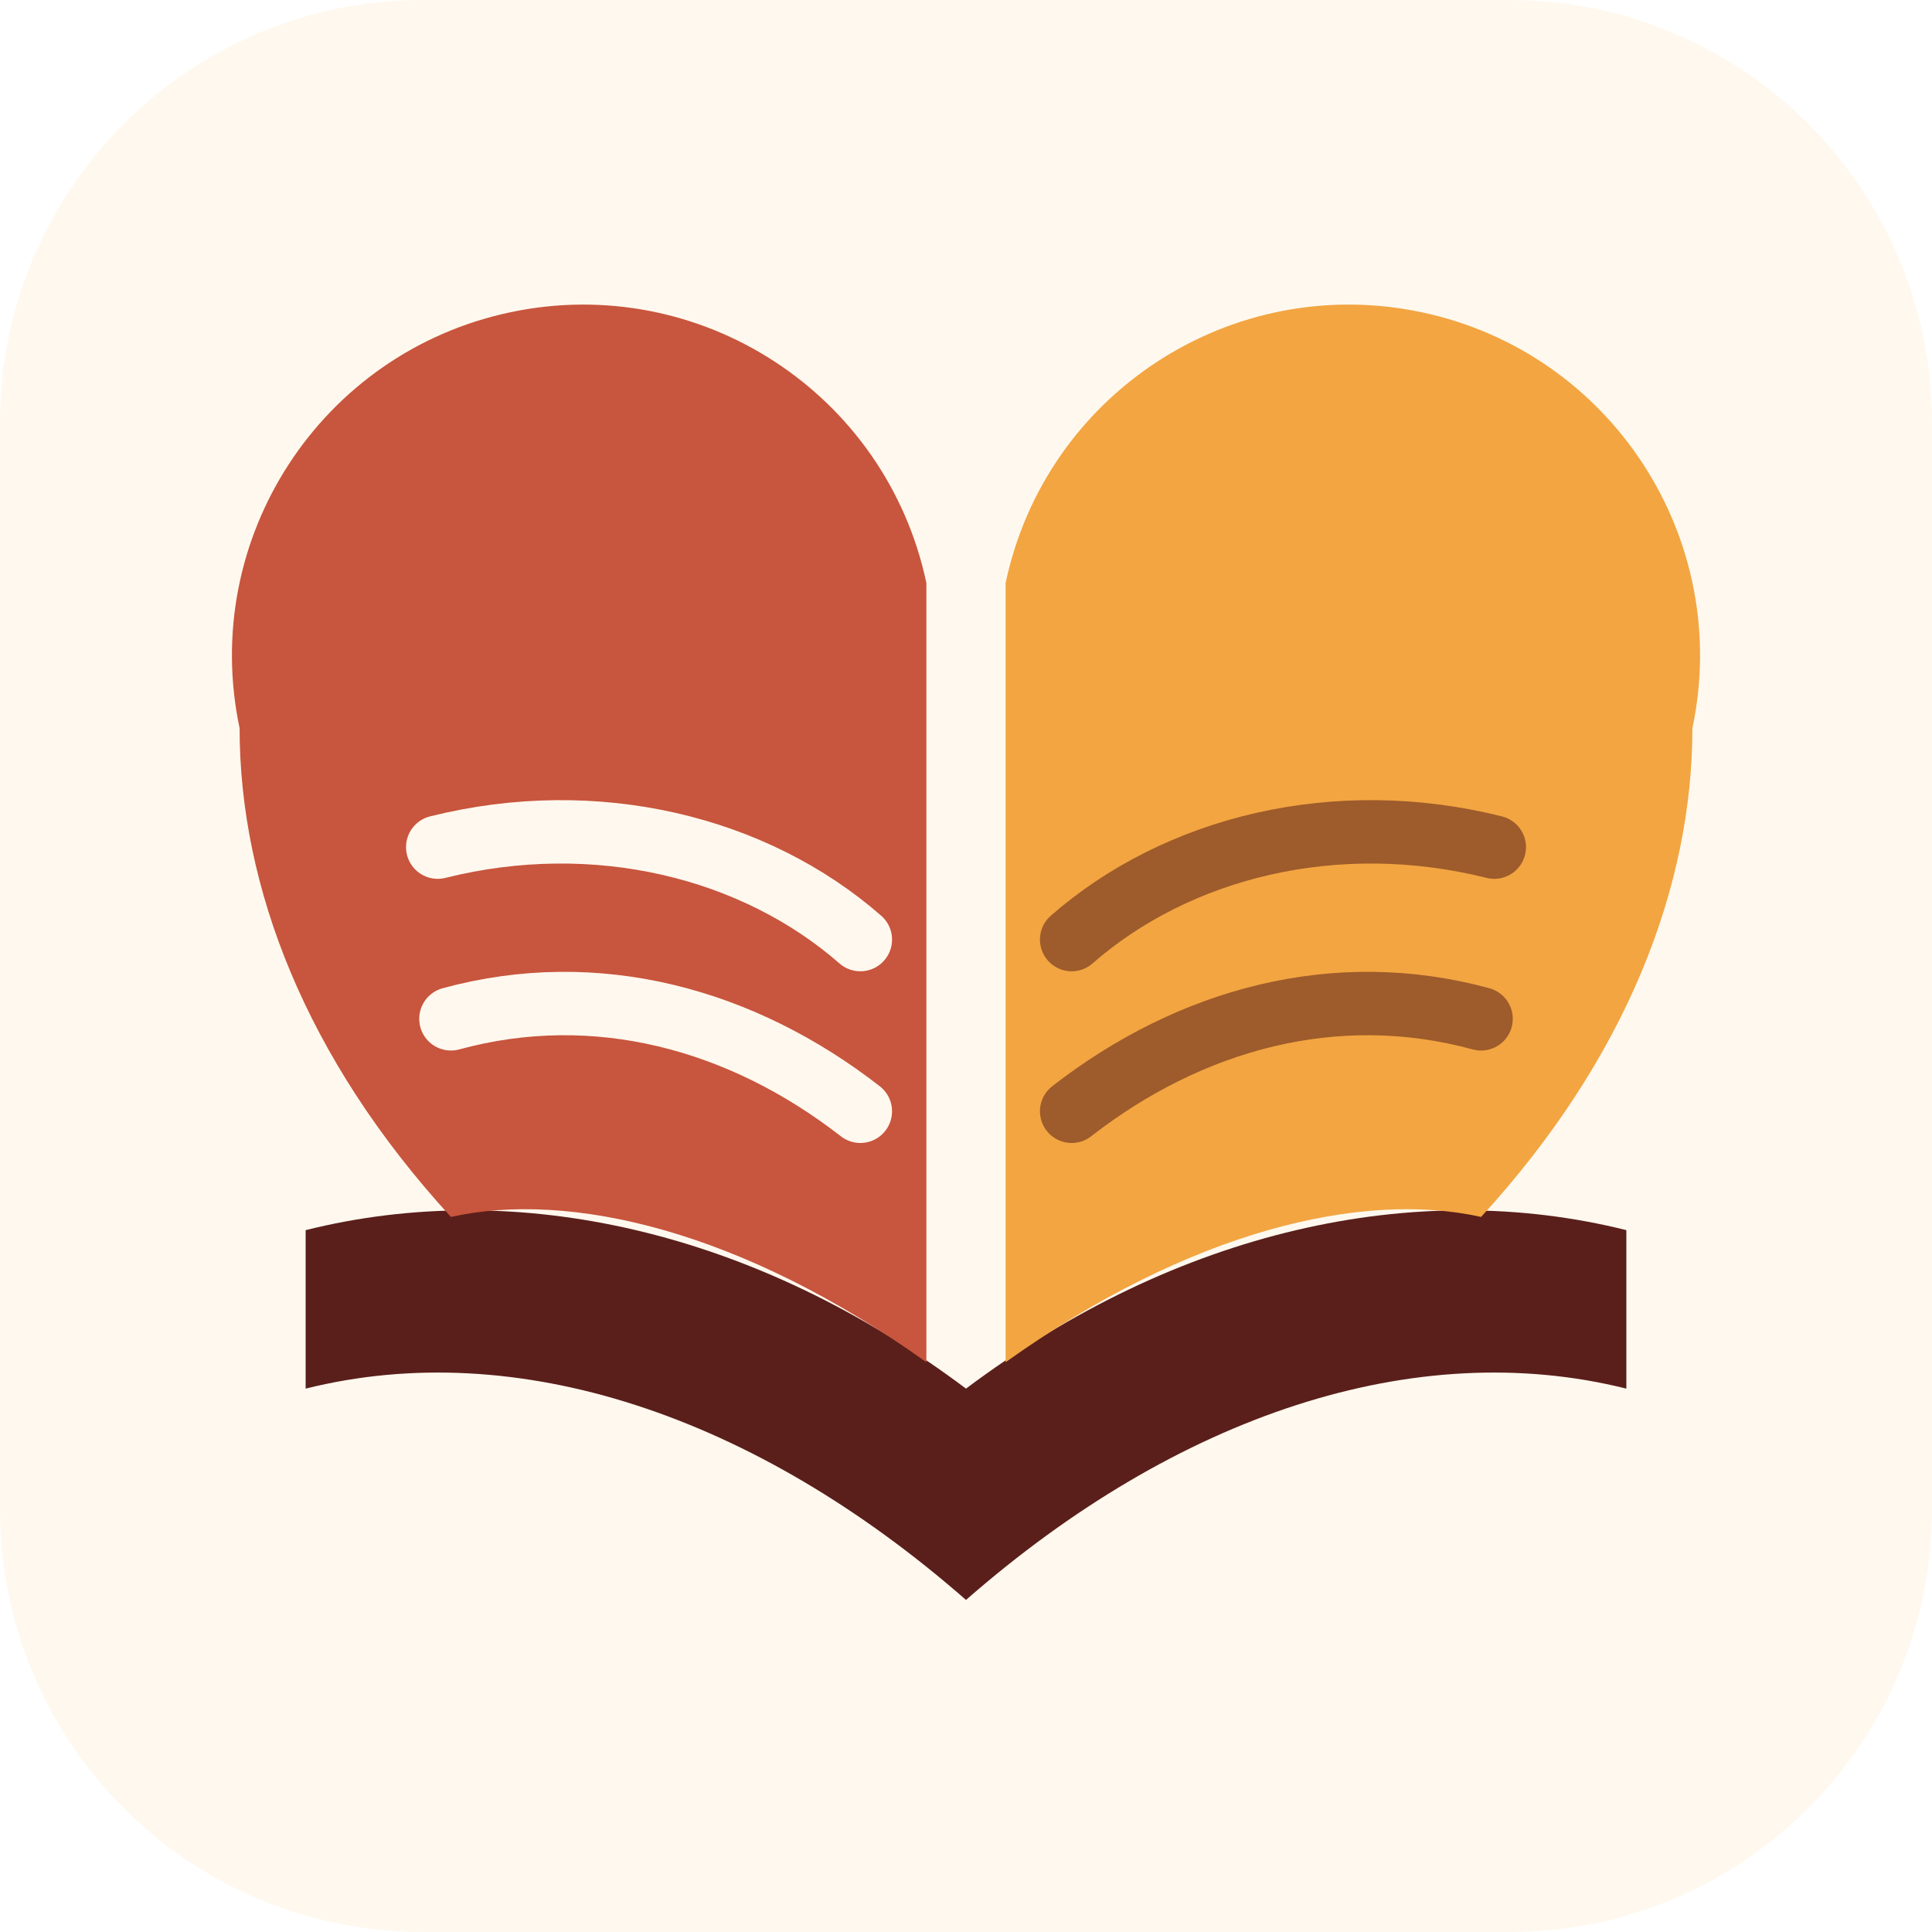
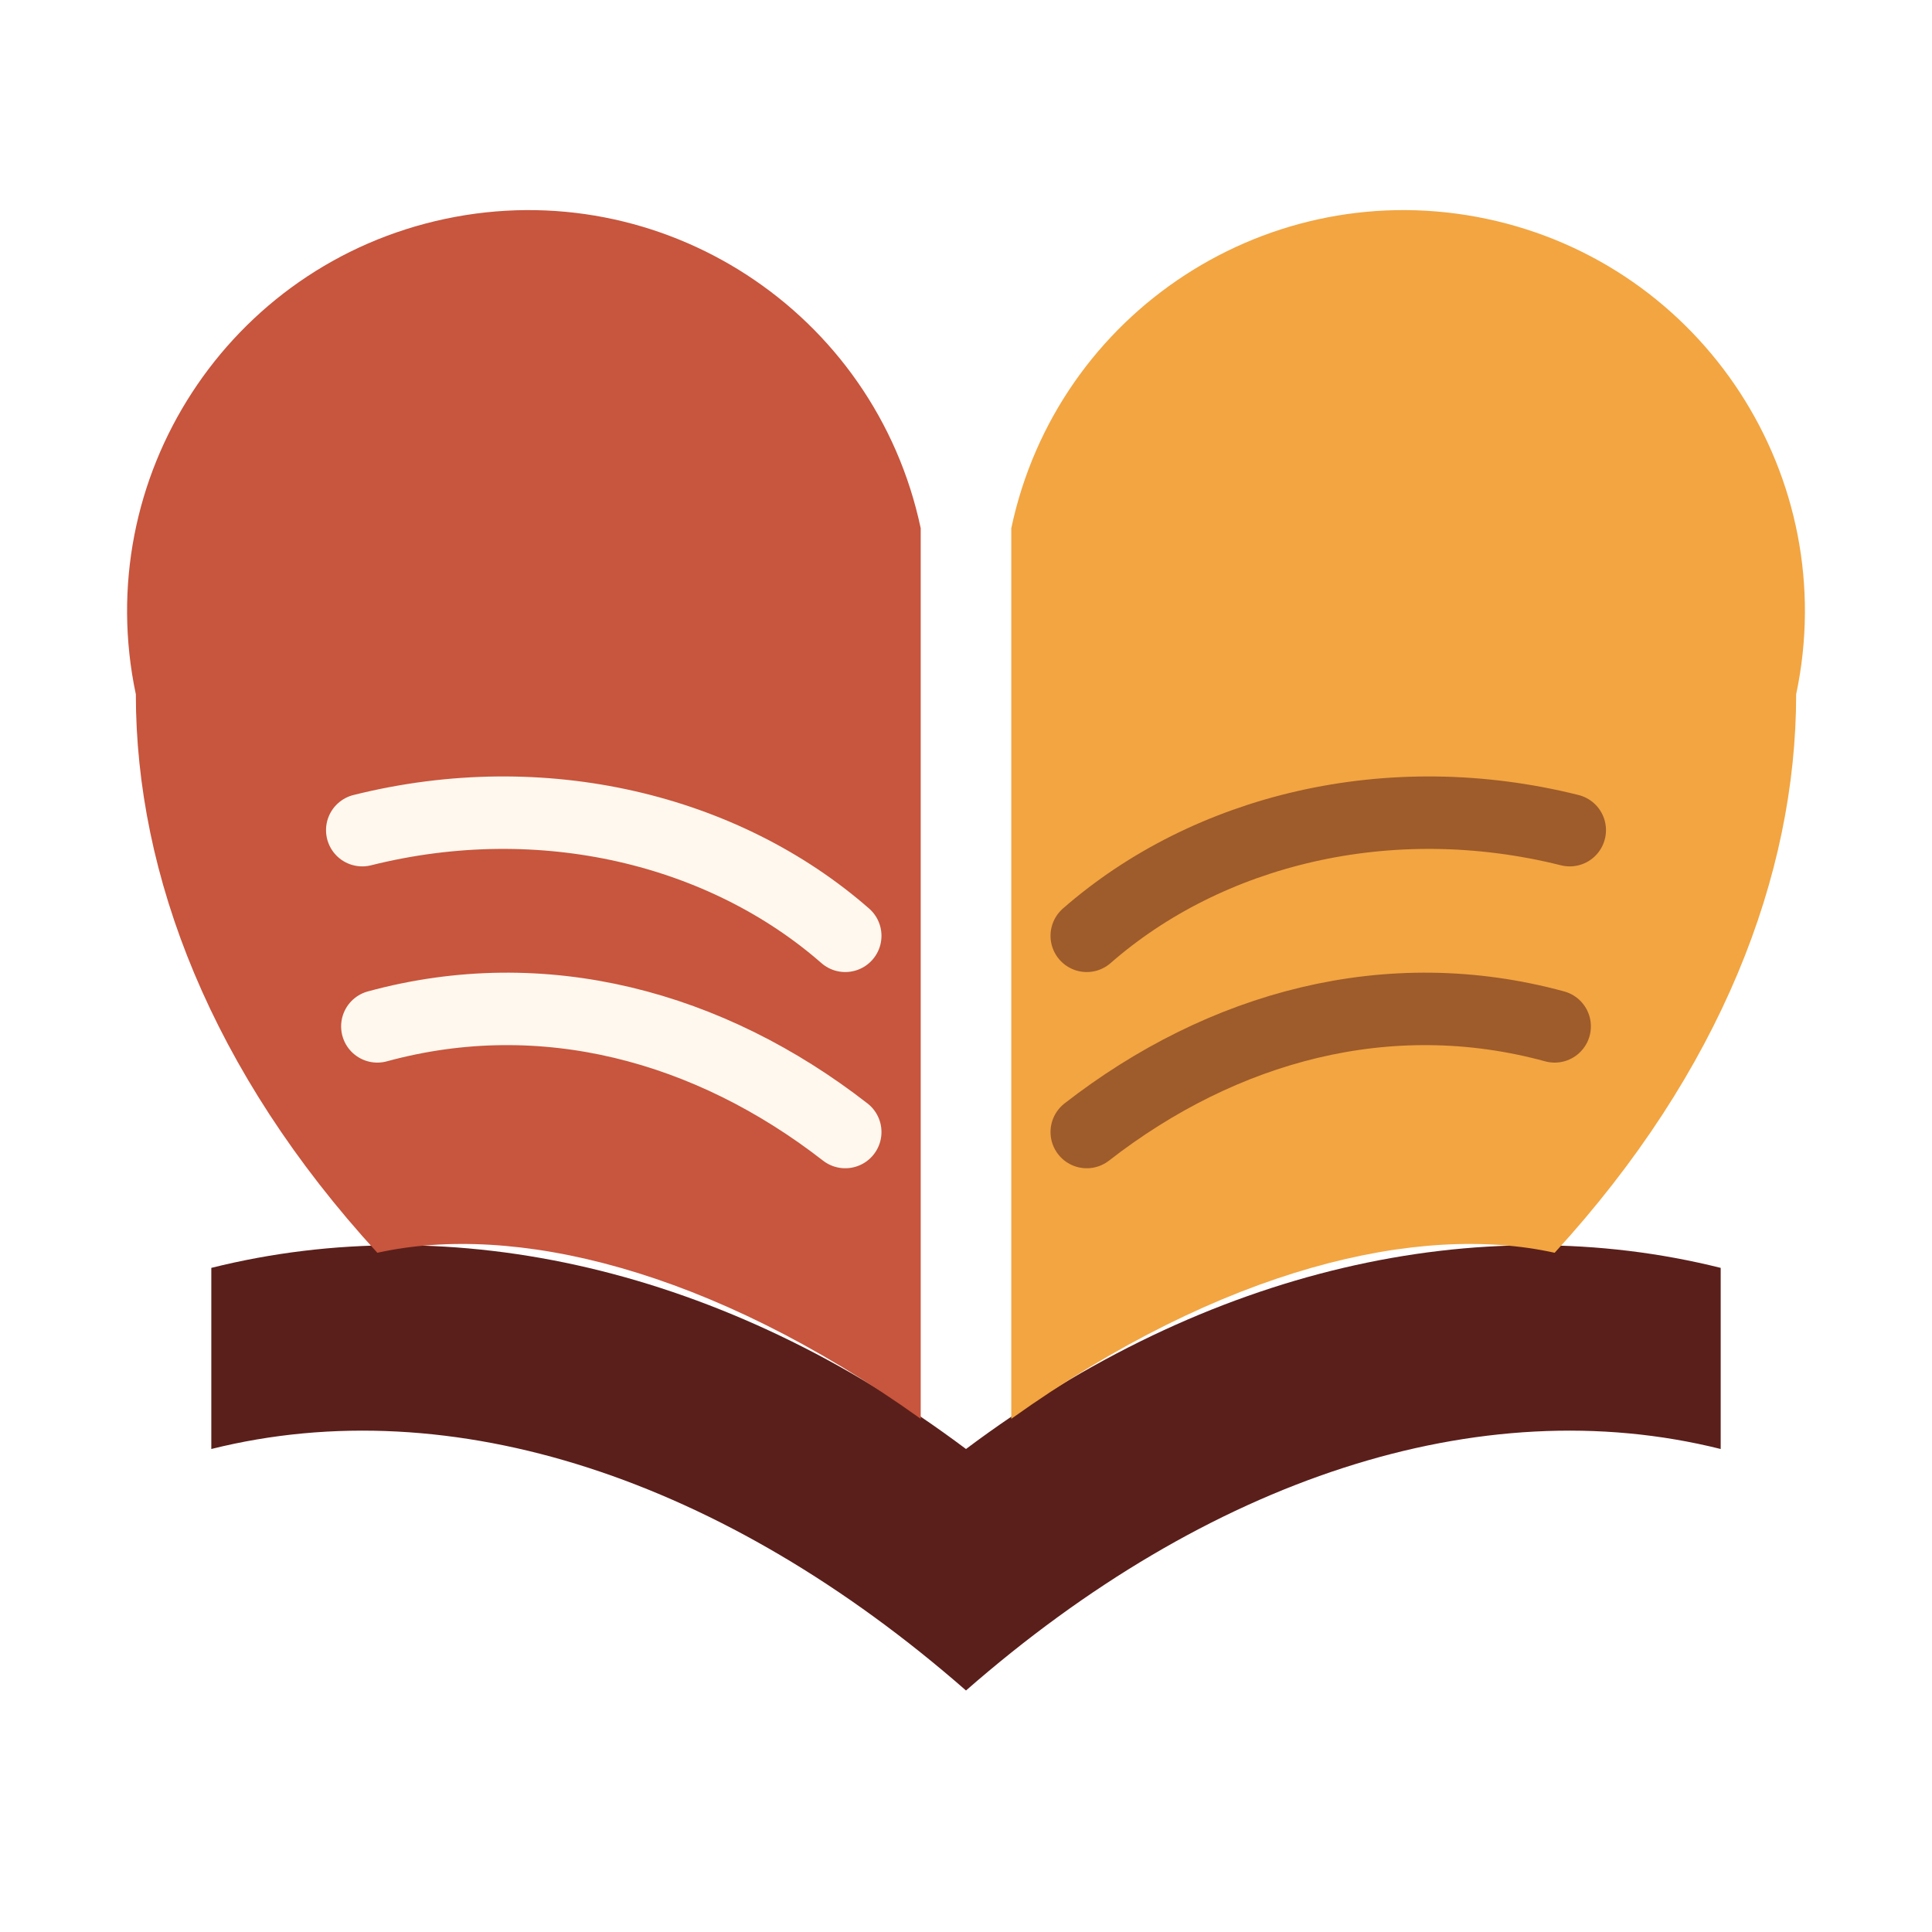
- <svg xmlns="http://www.w3.org/2000/svg" viewBox="0 0 64 64" width="64" height="64">
-   <rect width="64" height="64" rx="14" fill="#FFF8EE" />
-   <g transform="translate(4 4) scale(0.875)">
-     <path d="M7 42C15 40 24 42 32 48C40 42 49 40 57 42V48C49 46 40 49 32 56C24 49 15 46 7 48Z" fill="#5A1F1B" />
-     <path d="M30.5 47C23.5 42 17 40.5 12.5 41.5C7 35.5 4.5 29 4.5 23A13 13 0 0 1 30.5 17.5Z" fill="#C8553D" />
-     <path d="M33.5 47C40.5 42 47 40.5 51.5 41.5C57 35.5 59.5 29 59.5 23A13 13 0 0 0 33.5 17.5Z" fill="#F2A541" />
-     <path d="M12 27.5C18 26 24 27.5 28 31M12.5 34C18 32.5 23.5 34 28 37.5" fill="none" stroke="#FFF8EE" stroke-width="2.4" stroke-linecap="round" />
-     <path d="M52 27.5C46 26 40 27.5 36 31M51.5 34C46 32.5 40.5 34 36 37.5" fill="none" stroke="#5A1F1B" stroke-opacity=".55" stroke-width="2.4" stroke-linecap="round" />
-   </g>
+ <svg xmlns="http://www.w3.org/2000/svg" viewBox="0 0 64 64" width="64" height="64" role="img" aria-labelledby="t">
+   <path d="M7 42C15 40 24 42 32 48C40 42 49 40 57 42V48C49 46 40 49 32 56C24 49 15 46 7 48Z" fill="#5A1F1B" />
+   <path d="M30.5 47C23.5 42 17 40.5 12.5 41.5C7 35.5 4.5 29 4.5 23A13 13 0 0 1 30.5 17.5Z" fill="#C8553D" />
+   <path d="M33.5 47C40.5 42 47 40.5 51.5 41.5C57 35.5 59.5 29 59.5 23A13 13 0 0 0 33.5 17.5Z" fill="#F2A541" />
+   <path d="M12 27.5C18 26 24 27.5 28 31M12.5 34C18 32.5 23.5 34 28 37.5" fill="none" stroke="#FFF8EE" stroke-width="2.4" stroke-linecap="round" />
+   <path d="M52 27.5C46 26 40 27.5 36 31M51.5 34C46 32.5 40.5 34 36 37.5" fill="none" stroke="#5A1F1B" stroke-opacity=".55" stroke-width="2.4" stroke-linecap="round" />
</svg>
